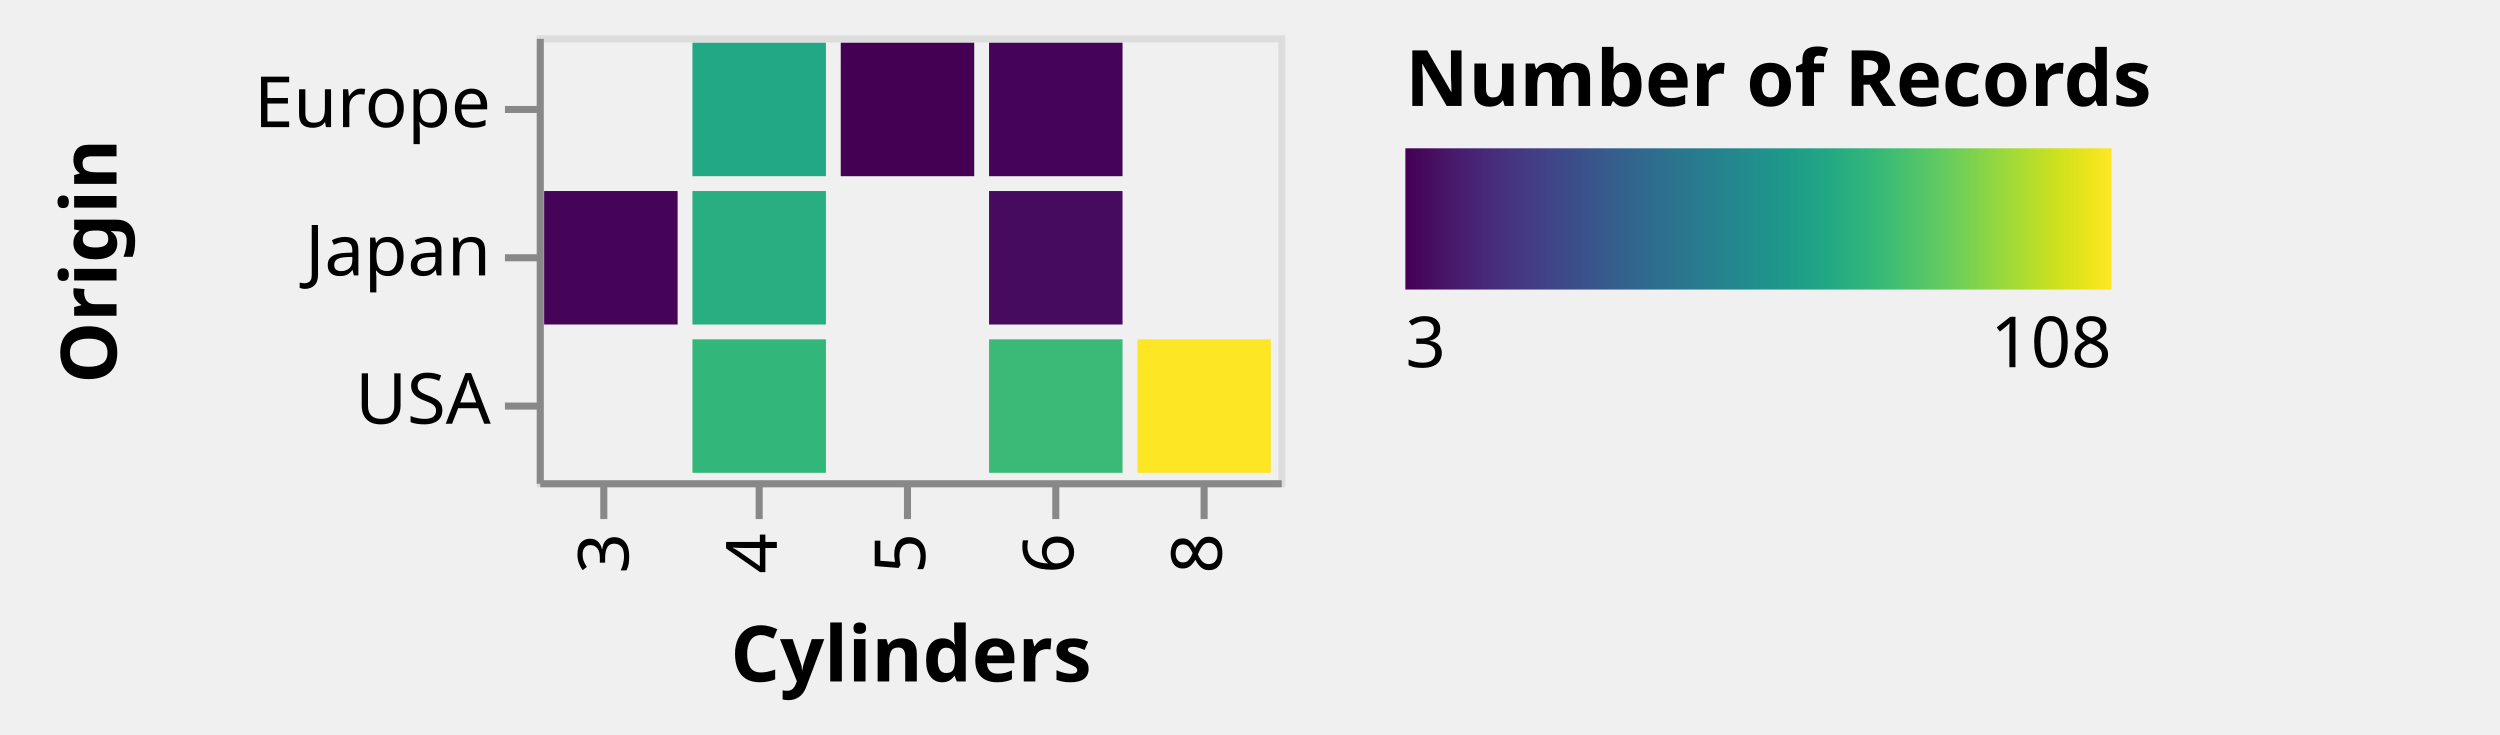
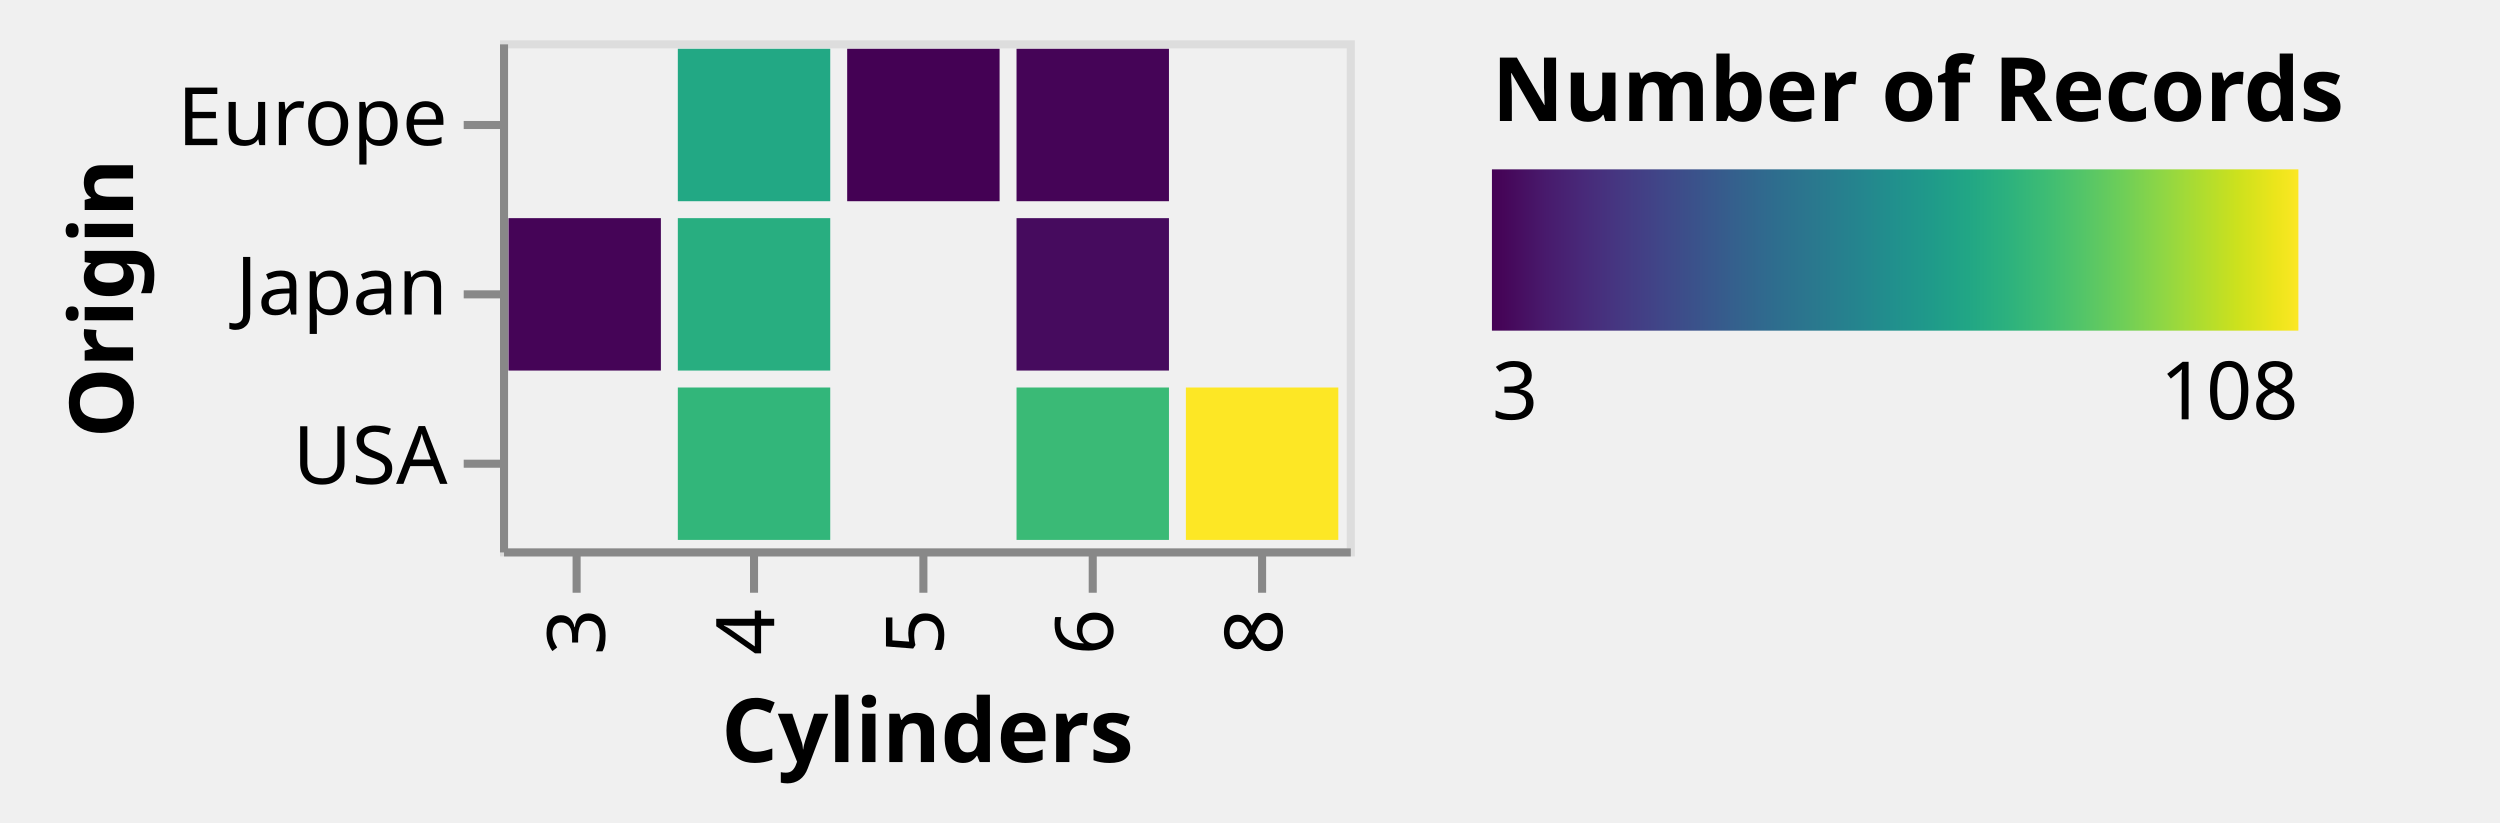
- <svg xmlns="http://www.w3.org/2000/svg" class="marks" width="354" height="104" viewBox="0 0 354 104" version="1.1">
+ <svg xmlns="http://www.w3.org/2000/svg" class="marks" width="310" height="102" viewBox="0 0 310 102" version="1.1">
  <defs>
    <linearGradient id="gradient_0" x1="0" x2="1" y1="0" y2="0">
      <stop offset="0" stop-color="#440154" />
      <stop offset="0.019" stop-color="#46075a" />
      <stop offset="0.067" stop-color="#481a6c" />
      <stop offset="0.114" stop-color="#482979" />
      <stop offset="0.162" stop-color="#453882" />
      <stop offset="0.21" stop-color="#404688" />
      <stop offset="0.257" stop-color="#3a538b" />
      <stop offset="0.305" stop-color="#34618d" />
      <stop offset="0.352" stop-color="#2e6d8e" />
      <stop offset="0.4" stop-color="#2a788e" />
      <stop offset="0.448" stop-color="#25838e" />
      <stop offset="0.495" stop-color="#218f8d" />
      <stop offset="0.543" stop-color="#1f9a8a" />
      <stop offset="0.59" stop-color="#21a685" />
      <stop offset="0.638" stop-color="#2cb17e" />
      <stop offset="0.686" stop-color="#3dbc74" />
      <stop offset="0.733" stop-color="#54c568" />
      <stop offset="0.781" stop-color="#6ece58" />
      <stop offset="0.829" stop-color="#8ed645" />
      <stop offset="0.876" stop-color="#addc30" />
      <stop offset="0.924" stop-color="#cde11d" />
      <stop offset="0.971" stop-color="#ece51b" />
      <stop offset="1" stop-color="#fde725" />
    </linearGradient>
    <clipPath id="clip1">
      <rect x="0" y="0" width="105" height="63" />
    </clipPath>
    <clipPath id="clip2">
      <rect x="0" y="0" width="105" height="63" />
    </clipPath>
    <clipPath id="clip3">
      <rect x="0" y="0" width="105" height="63" />
    </clipPath>
    <clipPath id="clip4">
      <rect x="0" y="0" width="105" height="63" />
    </clipPath>
  </defs>
-   <g transform="translate(76,5)">
+   <g transform="translate(62,5)">
    <g class="mark-group role-frame root">
      <g transform="translate(0,0)">
        <path class="background" d="M0.5,0.5h105v63h-105Z" style="fill: transparent; stroke: #ddd;" />
        <g>
          <g class="mark-rect role-mark morgan_brush_bg" clip-path="url(#clip1)">
            <path d="M0,0h0v0h0Z" style="fill: #fdbb84; fill-opacity: 0.5;" />
          </g>
          <g class="mark-rect role-mark alex_brush_bg" clip-path="url(#clip2)">
            <path d="M0,0h0v0h0Z" style="fill: #333; fill-opacity: 0.125;" />
          </g>
          <g class="mark-rect role-mark marks">
            <path d="M85.05,43.05h18.9v18.9h-18.9Z" style="fill: #fde725;" />
            <path d="M22.05,1.05h18.9v18.9h-18.9Z" style="fill: #22a884;" />
            <path d="M22.05,22.05h18.9v18.9h-18.9Z" style="fill: #28ae80;" />
            <path d="M64.05,43.05h18.9v18.9h-18.9Z" style="fill: #3aba76;" />
            <path d="M22.05,43.05h18.9v18.9h-18.9Z" style="fill: #32b67a;" />
            <path d="M1.05,22.05h18.9v18.9h-18.9Z" style="fill: #450457;" />
            <path d="M64.05,22.05h18.9v18.9h-18.9Z" style="fill: #460b5e;" />
            <path d="M64.05,1.05h18.9v18.9h-18.9Z" style="fill: #450457;" />
            <path d="M43.05,1.05h18.9v18.9h-18.9Z" style="fill: #440154;" />
          </g>
          <g class="mark-rect role-mark alex_brush" clip-path="url(#clip3)">
            <path d="M0,0h0v0h0Z" style="fill: transparent; stroke: white;" />
          </g>
          <g class="mark-rect role-mark morgan_brush" clip-path="url(#clip4)">
            <path d="M0,0h0v0h0Z" style="fill: transparent; stroke: #e34a33;" />
          </g>
          <g class="mark-group role-legend">
            <g transform="translate(123,0)">
-               <path class="background" d="M0,0h150v49h-150Z" style="pointer-events: none; fill: none;" />
+               <path class="background" d="M0,0h120v49h-120Z" style="pointer-events: none; fill: none;" />
              <g>
                <g class="mark-group role-legend-entry">
                  <g transform="translate(0,16)">
                    <path class="background" d="M0,0h0v0h0Z" style="pointer-events: none; fill: none;" />
                    <g>
                      <g class="mark-rect role-legend-gradient" style="pointer-events: none;">
                        <path d="M0,0h100v20h-100Z" style="fill: url(#gradient_0); stroke: #ddd; stroke-width: 0; opacity: 1;" />
                      </g>
                      <g class="mark-text role-legend-label" style="pointer-events: none;">
                        <text text-anchor="start" transform="translate(0,31)" style="font: 10px sans-serif; fill: #000; opacity: 1;">3</text>
                        <text text-anchor="end" transform="translate(100,31)" style="font: 10px sans-serif; fill: #000; opacity: 1;">108</text>
                      </g>
                    </g>
                  </g>
                </g>
                <g class="mark-text role-legend-title" style="pointer-events: none;">
                  <text text-anchor="start" transform="translate(0,10)" style="font: bold 11px sans-serif; fill: #000; opacity: 1;">Number of Records</text>
                </g>
              </g>
            </g>
          </g>
          <g class="mark-group role-axis">
            <g transform="translate(0.5,63.5)">
              <path class="background" d="M0,0h0v0h0Z" style="pointer-events: none; fill: none;" />
              <g>
                <g class="mark-rule role-axis-tick" style="pointer-events: none;">
                  <line transform="translate(9,0)" x2="0" y2="5" style="fill: none; stroke: #888; stroke-width: 1; opacity: 1;" />
                  <line transform="translate(31,0)" x2="0" y2="5" style="fill: none; stroke: #888; stroke-width: 1; opacity: 1;" />
                  <line transform="translate(52,0)" x2="0" y2="5" style="fill: none; stroke: #888; stroke-width: 1; opacity: 1;" />
                  <line transform="translate(73,0)" x2="0" y2="5" style="fill: none; stroke: #888; stroke-width: 1; opacity: 1;" />
                  <line transform="translate(94,0)" x2="0" y2="5" style="fill: none; stroke: #888; stroke-width: 1; opacity: 1;" />
                </g>
                <g class="mark-text role-axis-label" style="pointer-events: none;">
                  <text text-anchor="end" transform="translate(9.5,7) rotate(270) translate(0,3)" style="font: 10px sans-serif; fill: #000; opacity: 1;">3</text>
                  <text text-anchor="end" transform="translate(30.5,7) rotate(270) translate(0,3)" style="font: 10px sans-serif; fill: #000; opacity: 1;">4</text>
                  <text text-anchor="end" transform="translate(51.5,7) rotate(270) translate(0,3)" style="font: 10px sans-serif; fill: #000; opacity: 1;">5</text>
                  <text text-anchor="end" transform="translate(72.5,7) rotate(270) translate(0,3)" style="font: 10px sans-serif; fill: #000; opacity: 1;">6</text>
                  <text text-anchor="end" transform="translate(93.5,7) rotate(270) translate(0,3)" style="font: 10px sans-serif; fill: #000; opacity: 1;">8</text>
                </g>
                <g class="mark-rule role-axis-domain" style="pointer-events: none;">
                  <line transform="translate(0,0)" x2="105" y2="0" style="fill: none; stroke: #888; stroke-width: 1; opacity: 1;" />
                </g>
                <g class="mark-text role-axis-title" style="pointer-events: none;">
-                   <text text-anchor="middle" transform="translate(52.5,28)" style="font: bold 11px sans-serif; fill: #000; opacity: 1;">Cylinders</text>
+                   <text text-anchor="middle" transform="translate(52.5,26)" style="font: bold 11px sans-serif; fill: #000; opacity: 1;">Cylinders</text>
                </g>
              </g>
            </g>
          </g>
          <g class="mark-group role-axis">
            <g transform="translate(0.5,0.5)">
              <path class="background" d="M0,0h0v0h0Z" style="pointer-events: none; fill: none;" />
              <g>
                <g class="mark-rule role-axis-tick" style="pointer-events: none;">
                  <line transform="translate(0,10)" x2="-5" y2="0" style="fill: none; stroke: #888; stroke-width: 1; opacity: 1;" />
                  <line transform="translate(0,31)" x2="-5" y2="0" style="fill: none; stroke: #888; stroke-width: 1; opacity: 1;" />
                  <line transform="translate(0,52)" x2="-5" y2="0" style="fill: none; stroke: #888; stroke-width: 1; opacity: 1;" />
                </g>
                <g class="mark-text role-axis-label" style="pointer-events: none;">
                  <text text-anchor="end" transform="translate(-7,12.5)" style="font: 10px sans-serif; fill: #000; opacity: 1;">Europe</text>
                  <text text-anchor="end" transform="translate(-7,33.5)" style="font: 10px sans-serif; fill: #000; opacity: 1;">Japan</text>
                  <text text-anchor="end" transform="translate(-7,54.5)" style="font: 10px sans-serif; fill: #000; opacity: 1;">USA</text>
                </g>
                <g class="mark-rule role-axis-domain" style="pointer-events: none;">
                  <line transform="translate(0,0)" x2="0" y2="63" style="fill: none; stroke: #888; stroke-width: 1; opacity: 1;" />
                </g>
                <g class="mark-text role-axis-title" style="pointer-events: none;">
-                   <text text-anchor="middle" transform="translate(-58,31.5) rotate(-90) translate(0,-2)" style="font: bold 11px sans-serif; fill: #000; opacity: 1;">Origin</text>
+                   <text text-anchor="middle" transform="translate(-44,31.5) rotate(-90) translate(0,-2)" style="font: bold 11px sans-serif; fill: #000; opacity: 1;">Origin</text>
                </g>
              </g>
            </g>
          </g>
        </g>
      </g>
    </g>
  </g>
</svg>
